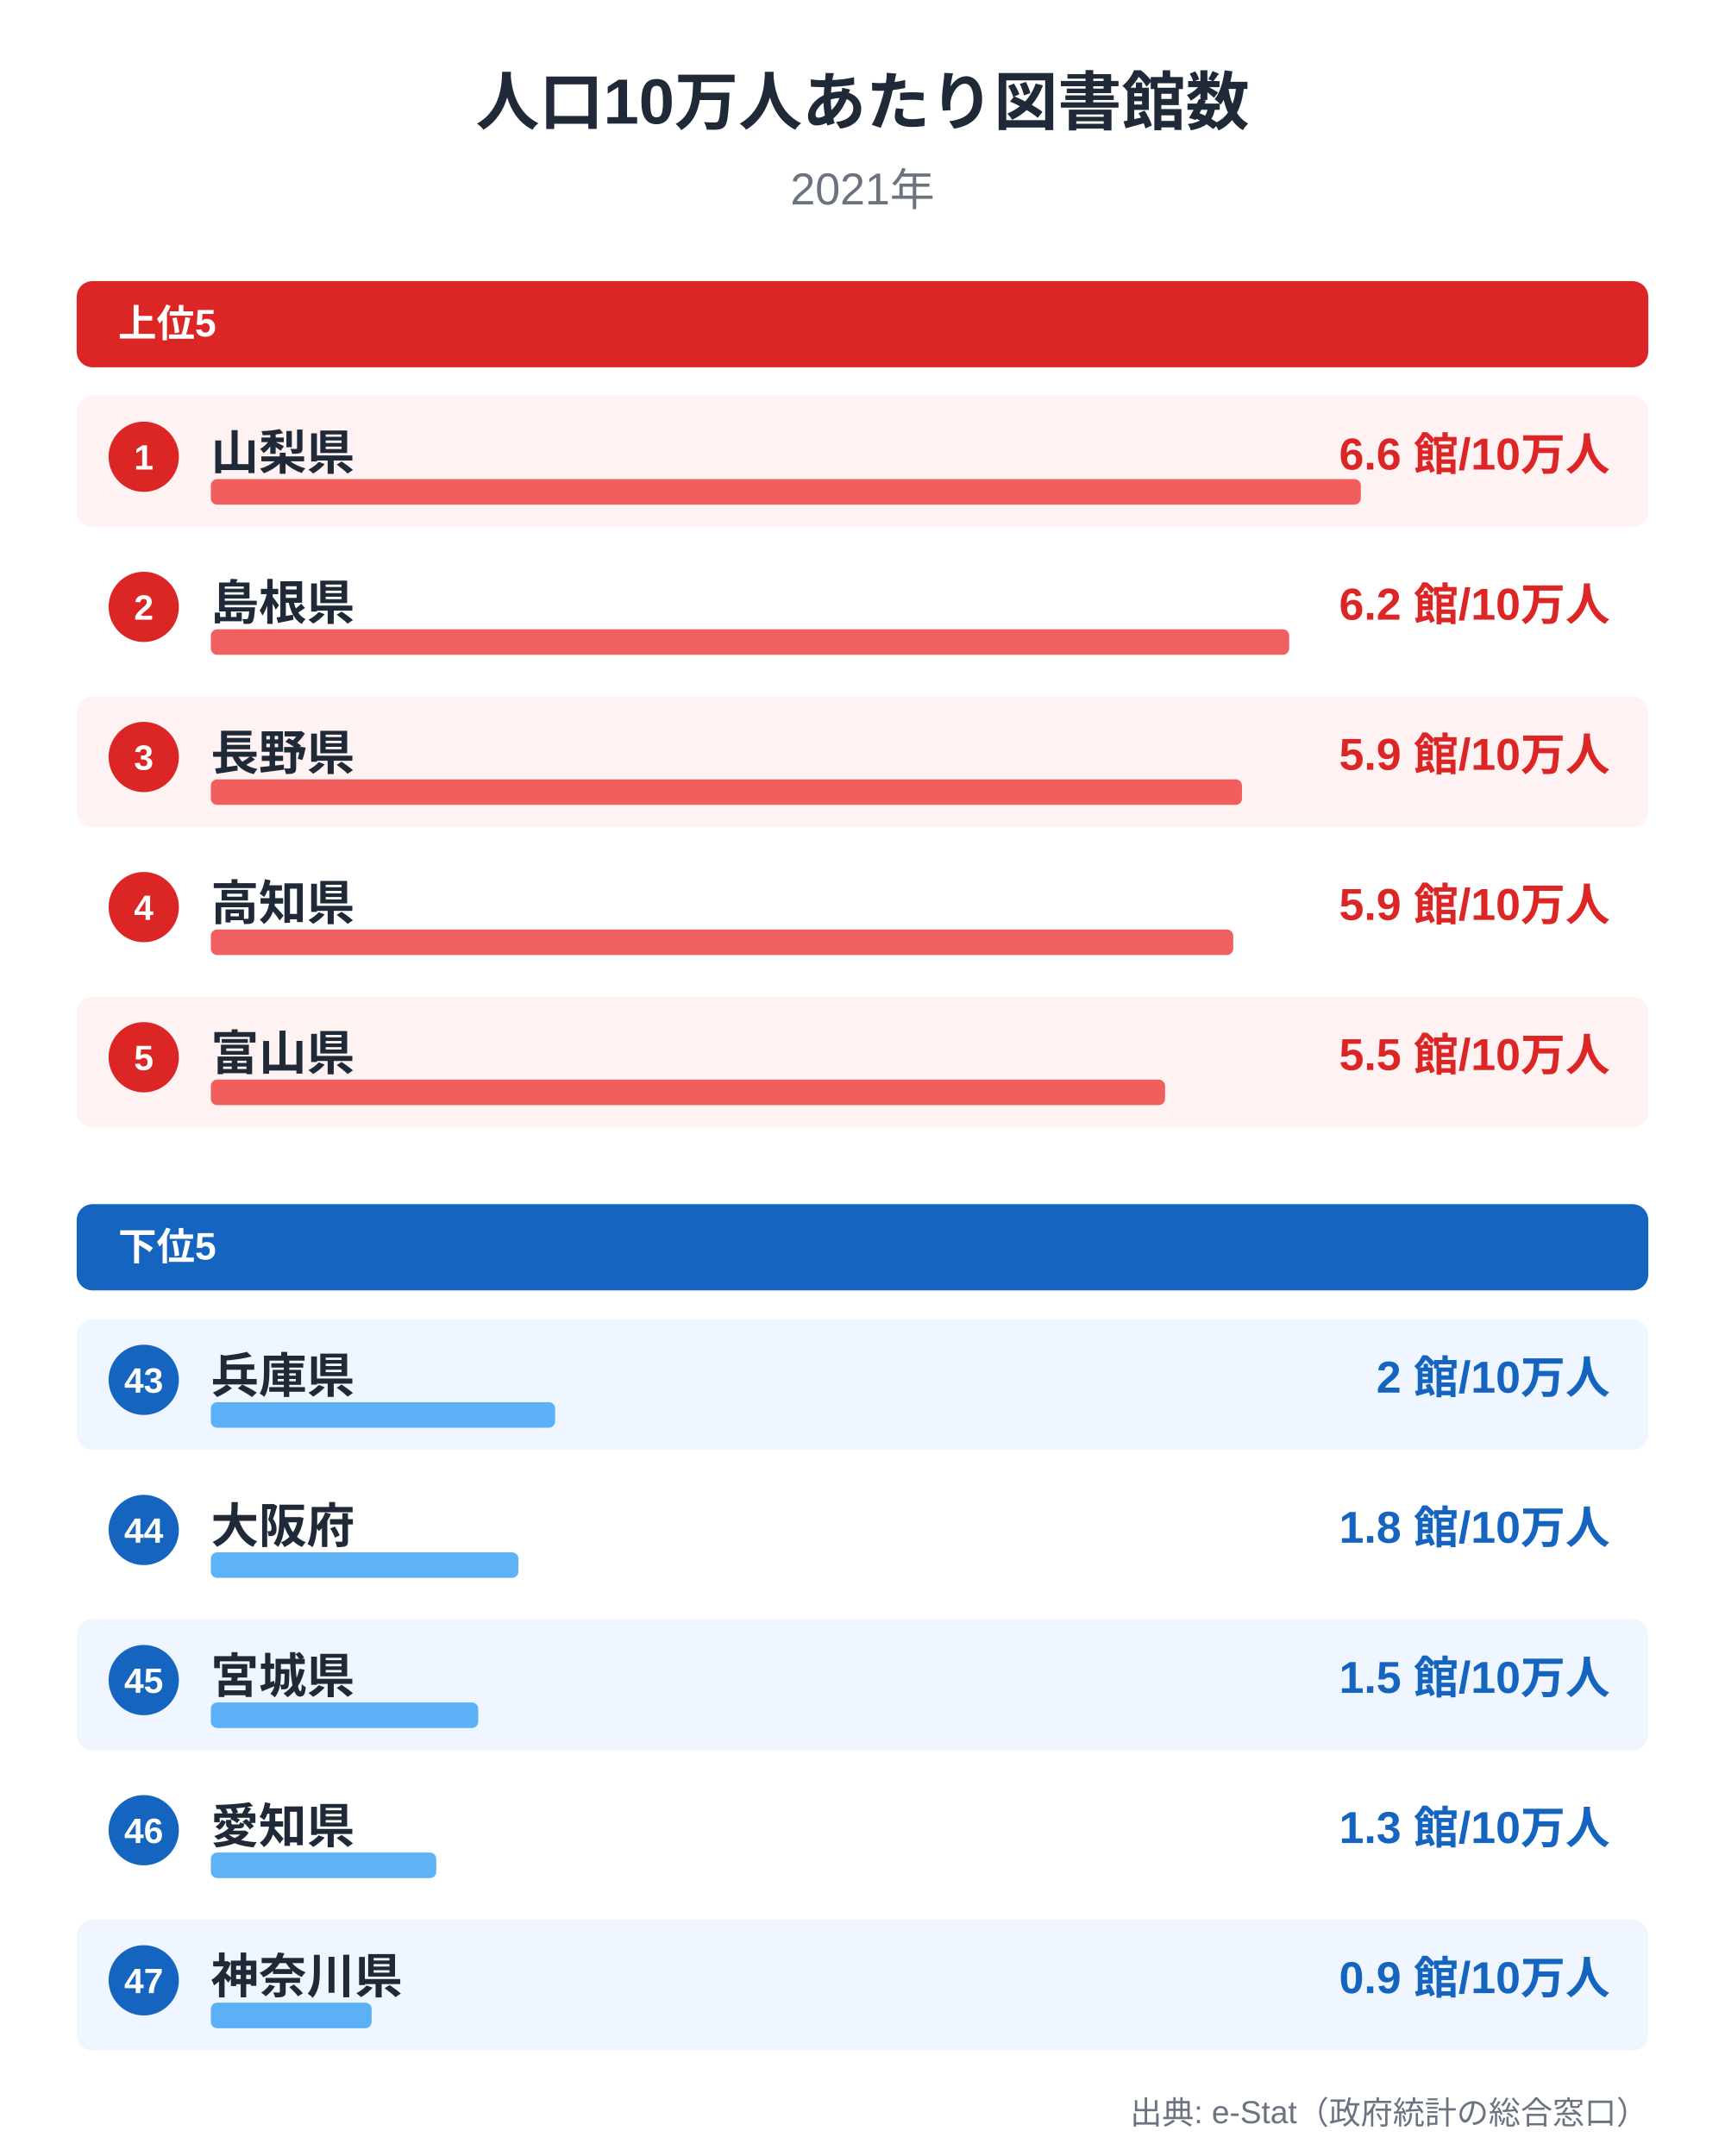
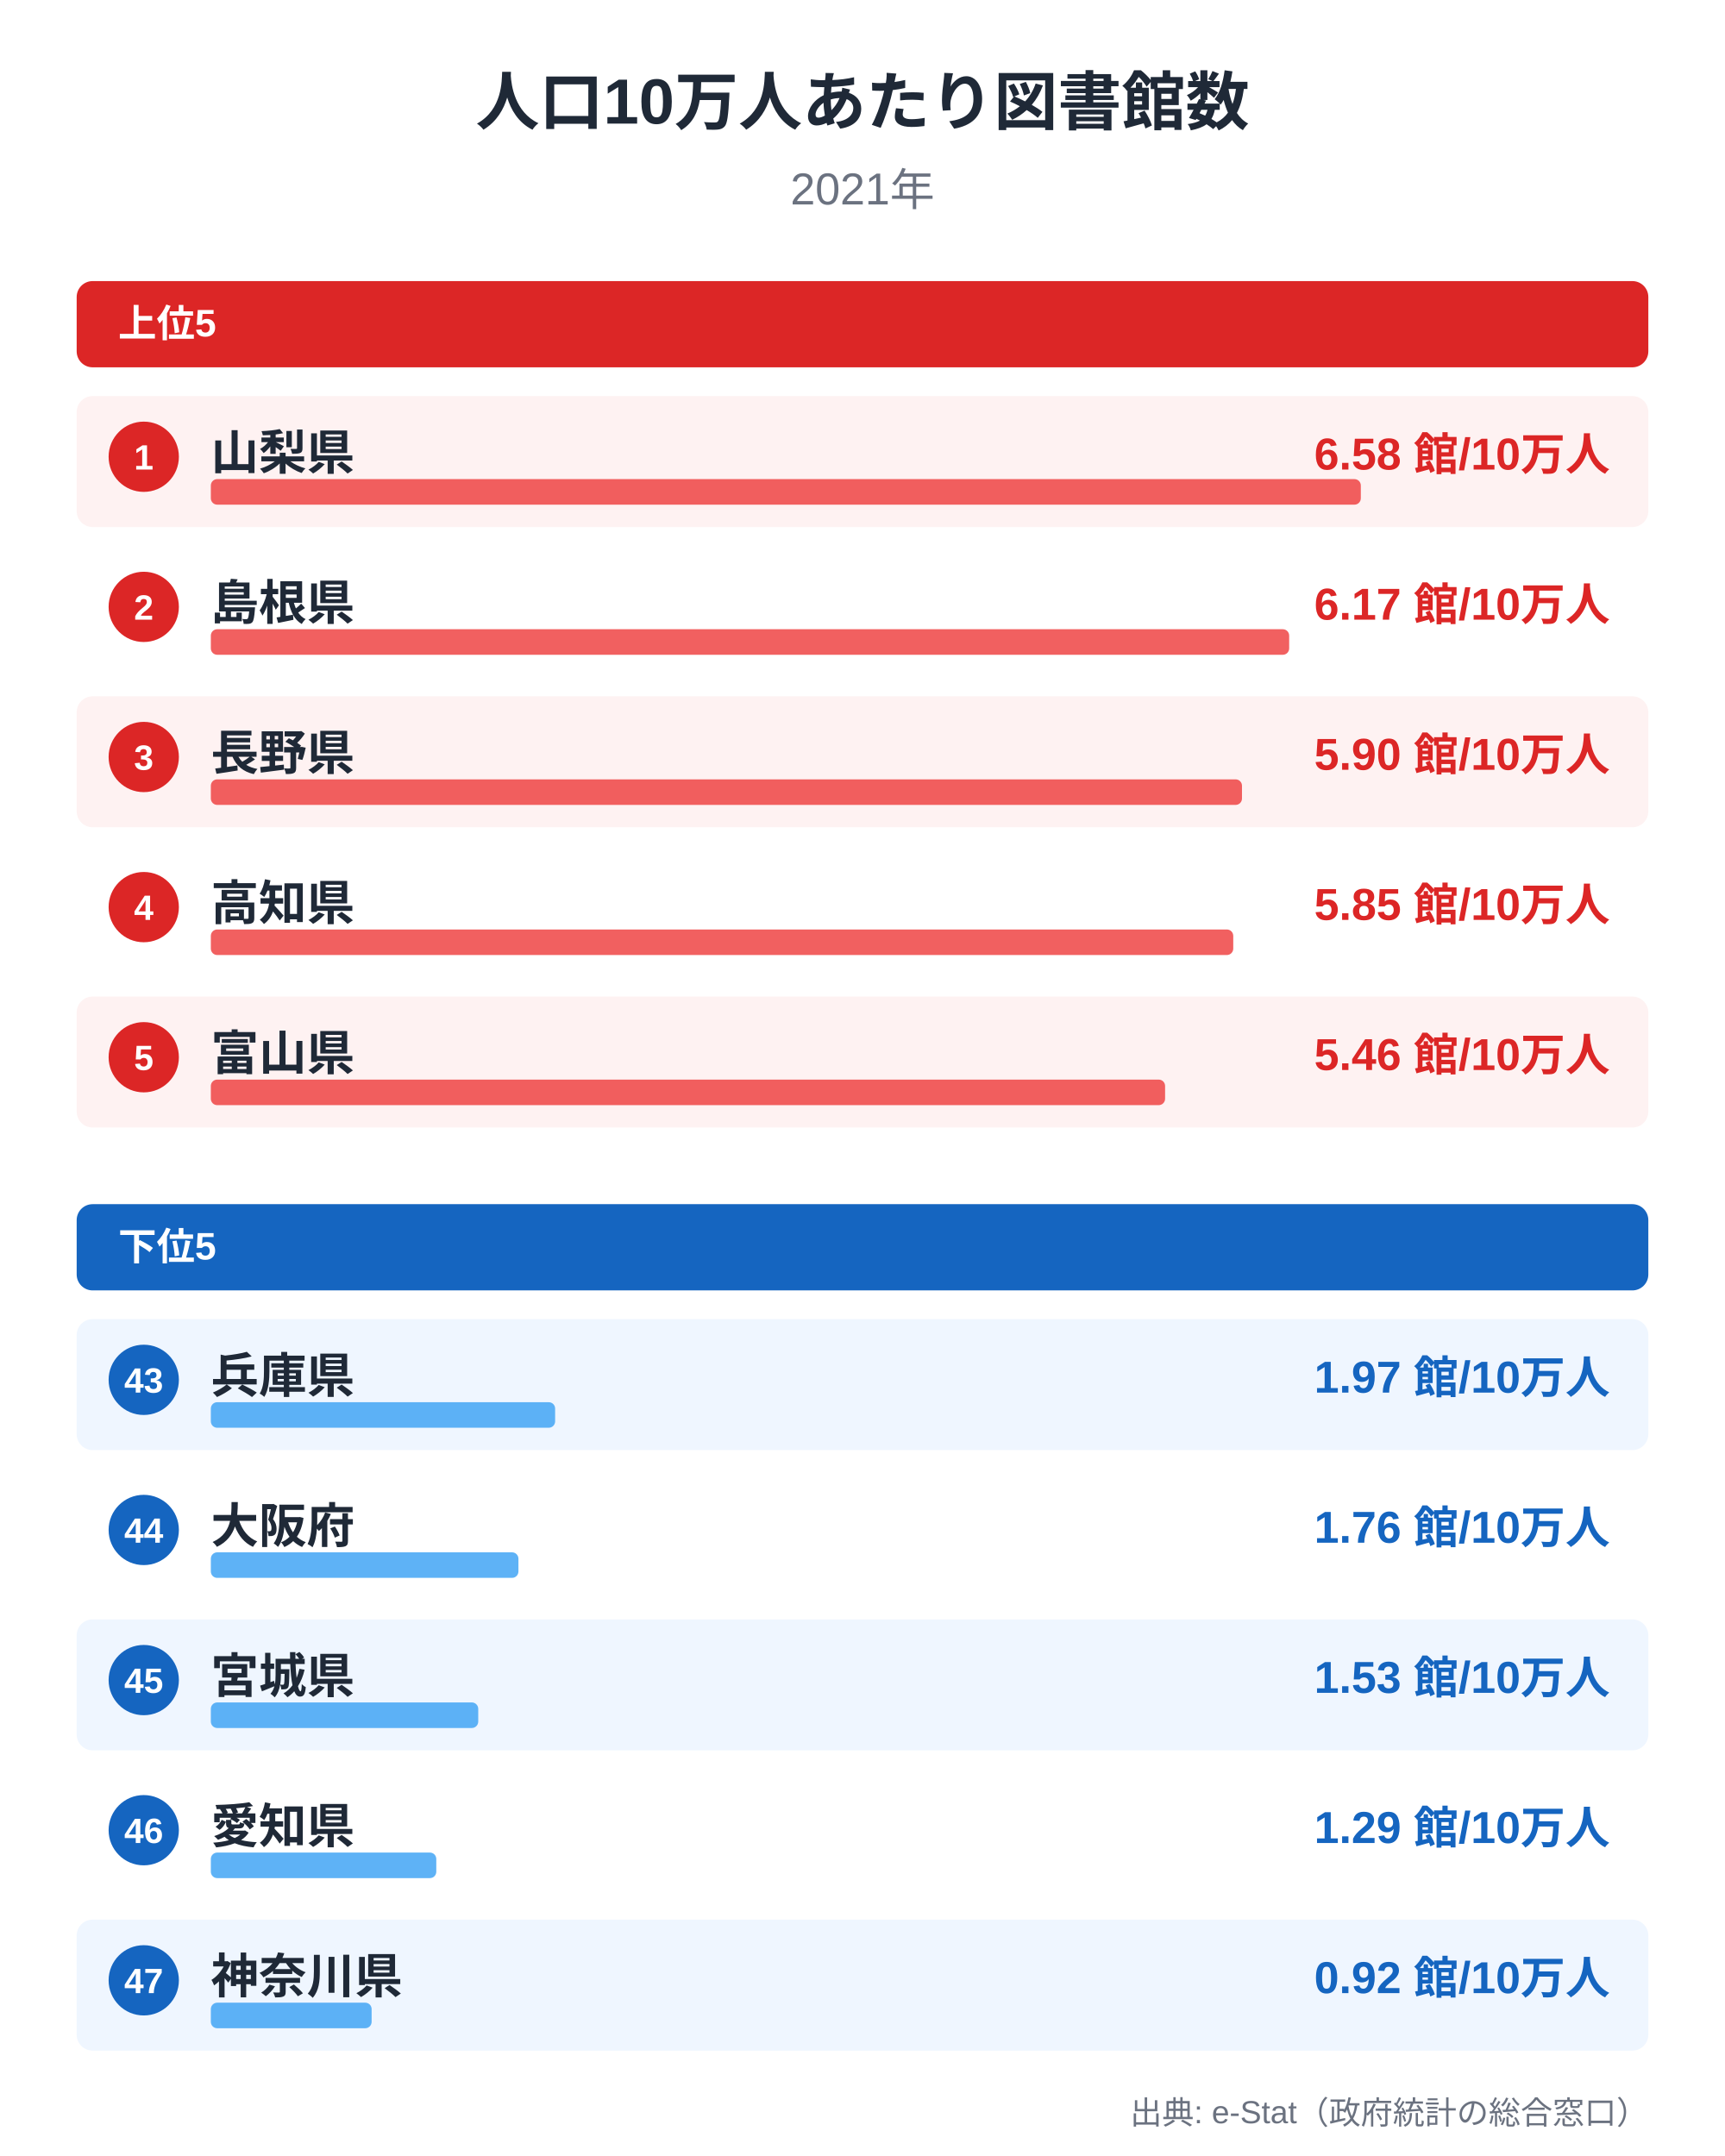
<svg xmlns="http://www.w3.org/2000/svg" width="1080" height="1350" viewBox="0 0 1080 1350" font-family="'Helvetica Neue', Arial, 'Hiragino Kaku Gothic ProN', sans-serif" role="img" aria-label="人口10万人あたり図書館数">
  <style>
    .svg-bg{fill:#ffffff}
    .svg-plot{fill:#f9fafb}
    .svg-plot-border{stroke:#d1d5db}
    .svg-title{fill:#1f2937}
    .svg-axis{fill:#374151}
    .svg-tick{fill:#6b7280}
    .svg-grid{stroke:#e5e7eb}
    @media (prefers-color-scheme:dark){
    .svg-bg{fill:#0f172a}
    .svg-plot{fill:#1e293b}
    .svg-plot-border{stroke:#334155}
    .svg-title{fill:#e2e8f0}
    .svg-axis{fill:#cbd5e1}
    .svg-tick{fill:#94a3b8}
    .svg-grid{stroke:#334155}
    }
  </style>
  <rect width="1080" height="1350" class="svg-bg" />
  <text x="540" y="78" text-anchor="middle" font-size="40" font-weight="bold" class="svg-title">人口10万人あたり図書館数</text>
  <text x="540" y="128" text-anchor="middle" font-size="28" class="svg-tick">2021年</text>
  <rect x="48" y="176" width="984" height="54" rx="10" fill="#dc2626" />
  <text x="74" y="211" font-size="24" font-weight="bold" fill="#ffffff">上位5</text>
  <rect x="48" y="248" width="984" height="82" rx="10" fill="#fef2f2" />
  <circle cx="90" cy="286" r="22" fill="#dc2626" />
  <text x="90" y="294" text-anchor="middle" font-size="22" font-weight="bold" fill="#ffffff">1</text>
  <text x="132" y="294" font-size="30" font-weight="bold" fill="#1f2937">山梨県</text>
-   <text x="1008" y="294" text-anchor="end" font-size="28" font-weight="700" fill="#dc2626">6.6 館/10万人</text>
+   <text x="1008" y="294" text-anchor="end" font-size="28" font-weight="700" fill="#dc2626">6.58 館/10万人</text>
  <rect x="132" y="300" width="720" height="16" rx="4" fill="#ef4444" opacity="0.85" />
  <rect x="48" y="342" width="984" height="82" rx="10" fill="#ffffff" />
  <circle cx="90" cy="380" r="22" fill="#dc2626" />
  <text x="90" y="388" text-anchor="middle" font-size="22" font-weight="bold" fill="#ffffff">2</text>
  <text x="132" y="388" font-size="30" font-weight="bold" fill="#1f2937">島根県</text>
-   <text x="1008" y="388" text-anchor="end" font-size="28" font-weight="700" fill="#dc2626">6.2 館/10万人</text>
+   <text x="1008" y="388" text-anchor="end" font-size="28" font-weight="700" fill="#dc2626">6.17 館/10万人</text>
  <rect x="132" y="394" width="675.137" height="16" rx="4" fill="#ef4444" opacity="0.85" />
  <rect x="48" y="436" width="984" height="82" rx="10" fill="#fef2f2" />
  <circle cx="90" cy="474" r="22" fill="#dc2626" />
  <text x="90" y="482" text-anchor="middle" font-size="22" font-weight="bold" fill="#ffffff">3</text>
  <text x="132" y="482" font-size="30" font-weight="bold" fill="#1f2937">長野県</text>
-   <text x="1008" y="482" text-anchor="end" font-size="28" font-weight="700" fill="#dc2626">5.9 館/10万人</text>
+   <text x="1008" y="482" text-anchor="end" font-size="28" font-weight="700" fill="#dc2626">5.90 館/10万人</text>
  <rect x="132" y="488" width="645.593" height="16" rx="4" fill="#ef4444" opacity="0.85" />
  <rect x="48" y="530" width="984" height="82" rx="10" fill="#ffffff" />
  <circle cx="90" cy="568" r="22" fill="#dc2626" />
  <text x="90" y="576" text-anchor="middle" font-size="22" font-weight="bold" fill="#ffffff">4</text>
  <text x="132" y="576" font-size="30" font-weight="bold" fill="#1f2937">高知県</text>
-   <text x="1008" y="576" text-anchor="end" font-size="28" font-weight="700" fill="#dc2626">5.9 館/10万人</text>
+   <text x="1008" y="576" text-anchor="end" font-size="28" font-weight="700" fill="#dc2626">5.85 館/10万人</text>
  <rect x="132" y="582" width="640.122" height="16" rx="4" fill="#ef4444" opacity="0.85" />
  <rect x="48" y="624" width="984" height="82" rx="10" fill="#fef2f2" />
  <circle cx="90" cy="662" r="22" fill="#dc2626" />
  <text x="90" y="670" text-anchor="middle" font-size="22" font-weight="bold" fill="#ffffff">5</text>
  <text x="132" y="670" font-size="30" font-weight="bold" fill="#1f2937">富山県</text>
-   <text x="1008" y="670" text-anchor="end" font-size="28" font-weight="700" fill="#dc2626">5.5 館/10万人</text>
+   <text x="1008" y="670" text-anchor="end" font-size="28" font-weight="700" fill="#dc2626">5.46 館/10万人</text>
  <rect x="132" y="676" width="597.447" height="16" rx="4" fill="#ef4444" opacity="0.85" />
  <rect x="48" y="754" width="984" height="54" rx="10" fill="#1565c0" />
  <text x="74" y="789" font-size="24" font-weight="bold" fill="#ffffff">下位5</text>
  <rect x="48" y="826" width="984" height="82" rx="10" fill="#eff6ff" />
  <circle cx="90" cy="864" r="22" fill="#1565c0" />
  <text x="90" y="872" text-anchor="middle" font-size="22" font-weight="bold" fill="#ffffff">43</text>
  <text x="132" y="872" font-size="30" font-weight="bold" fill="#1f2937">兵庫県</text>
-   <text x="1008" y="872" text-anchor="end" font-size="28" font-weight="700" fill="#1565c0">2 館/10万人</text>
+   <text x="1008" y="872" text-anchor="end" font-size="28" font-weight="700" fill="#1565c0">1.97 館/10万人</text>
  <rect x="132" y="878" width="215.562" height="16" rx="4" fill="#42a5f5" opacity="0.85" />
  <rect x="48" y="920" width="984" height="82" rx="10" fill="#ffffff" />
  <circle cx="90" cy="958" r="22" fill="#1565c0" />
  <text x="90" y="966" text-anchor="middle" font-size="22" font-weight="bold" fill="#ffffff">44</text>
  <text x="132" y="966" font-size="30" font-weight="bold" fill="#1f2937">大阪府</text>
-   <text x="1008" y="966" text-anchor="end" font-size="28" font-weight="700" fill="#1565c0">1.8 館/10万人</text>
+   <text x="1008" y="966" text-anchor="end" font-size="28" font-weight="700" fill="#1565c0">1.76 館/10万人</text>
  <rect x="132" y="972" width="192.584" height="16" rx="4" fill="#42a5f5" opacity="0.85" />
  <rect x="48" y="1014" width="984" height="82" rx="10" fill="#eff6ff" />
  <circle cx="90" cy="1052" r="22" fill="#1565c0" />
  <text x="90" y="1060" text-anchor="middle" font-size="22" font-weight="bold" fill="#ffffff">45</text>
  <text x="132" y="1060" font-size="30" font-weight="bold" fill="#1f2937">宮城県</text>
-   <text x="1008" y="1060" text-anchor="end" font-size="28" font-weight="700" fill="#1565c0">1.5 館/10万人</text>
+   <text x="1008" y="1060" text-anchor="end" font-size="28" font-weight="700" fill="#1565c0">1.53 館/10万人</text>
  <rect x="132" y="1066" width="167.416" height="16" rx="4" fill="#42a5f5" opacity="0.85" />
  <rect x="48" y="1108" width="984" height="82" rx="10" fill="#ffffff" />
  <circle cx="90" cy="1146" r="22" fill="#1565c0" />
  <text x="90" y="1154" text-anchor="middle" font-size="22" font-weight="bold" fill="#ffffff">46</text>
  <text x="132" y="1154" font-size="30" font-weight="bold" fill="#1f2937">愛知県</text>
-   <text x="1008" y="1154" text-anchor="end" font-size="28" font-weight="700" fill="#1565c0">1.3 館/10万人</text>
+   <text x="1008" y="1154" text-anchor="end" font-size="28" font-weight="700" fill="#1565c0">1.29 館/10万人</text>
  <rect x="132" y="1160" width="141.155" height="16" rx="4" fill="#42a5f5" opacity="0.85" />
  <rect x="48" y="1202" width="984" height="82" rx="10" fill="#eff6ff" />
  <circle cx="90" cy="1240" r="22" fill="#1565c0" />
  <text x="90" y="1248" text-anchor="middle" font-size="22" font-weight="bold" fill="#ffffff">47</text>
  <text x="132" y="1248" font-size="30" font-weight="bold" fill="#1f2937">神奈川県</text>
-   <text x="1008" y="1248" text-anchor="end" font-size="28" font-weight="700" fill="#1565c0">0.9 館/10万人</text>
+   <text x="1008" y="1248" text-anchor="end" font-size="28" font-weight="700" fill="#1565c0">0.92 館/10万人</text>
  <rect x="132" y="1254" width="100.669" height="16" rx="4" fill="#42a5f5" opacity="0.85" />
  <text x="1032" y="1330" text-anchor="end" font-size="20" class="svg-tick">出典: e-Stat（政府統計の総合窓口）</text>
</svg>
